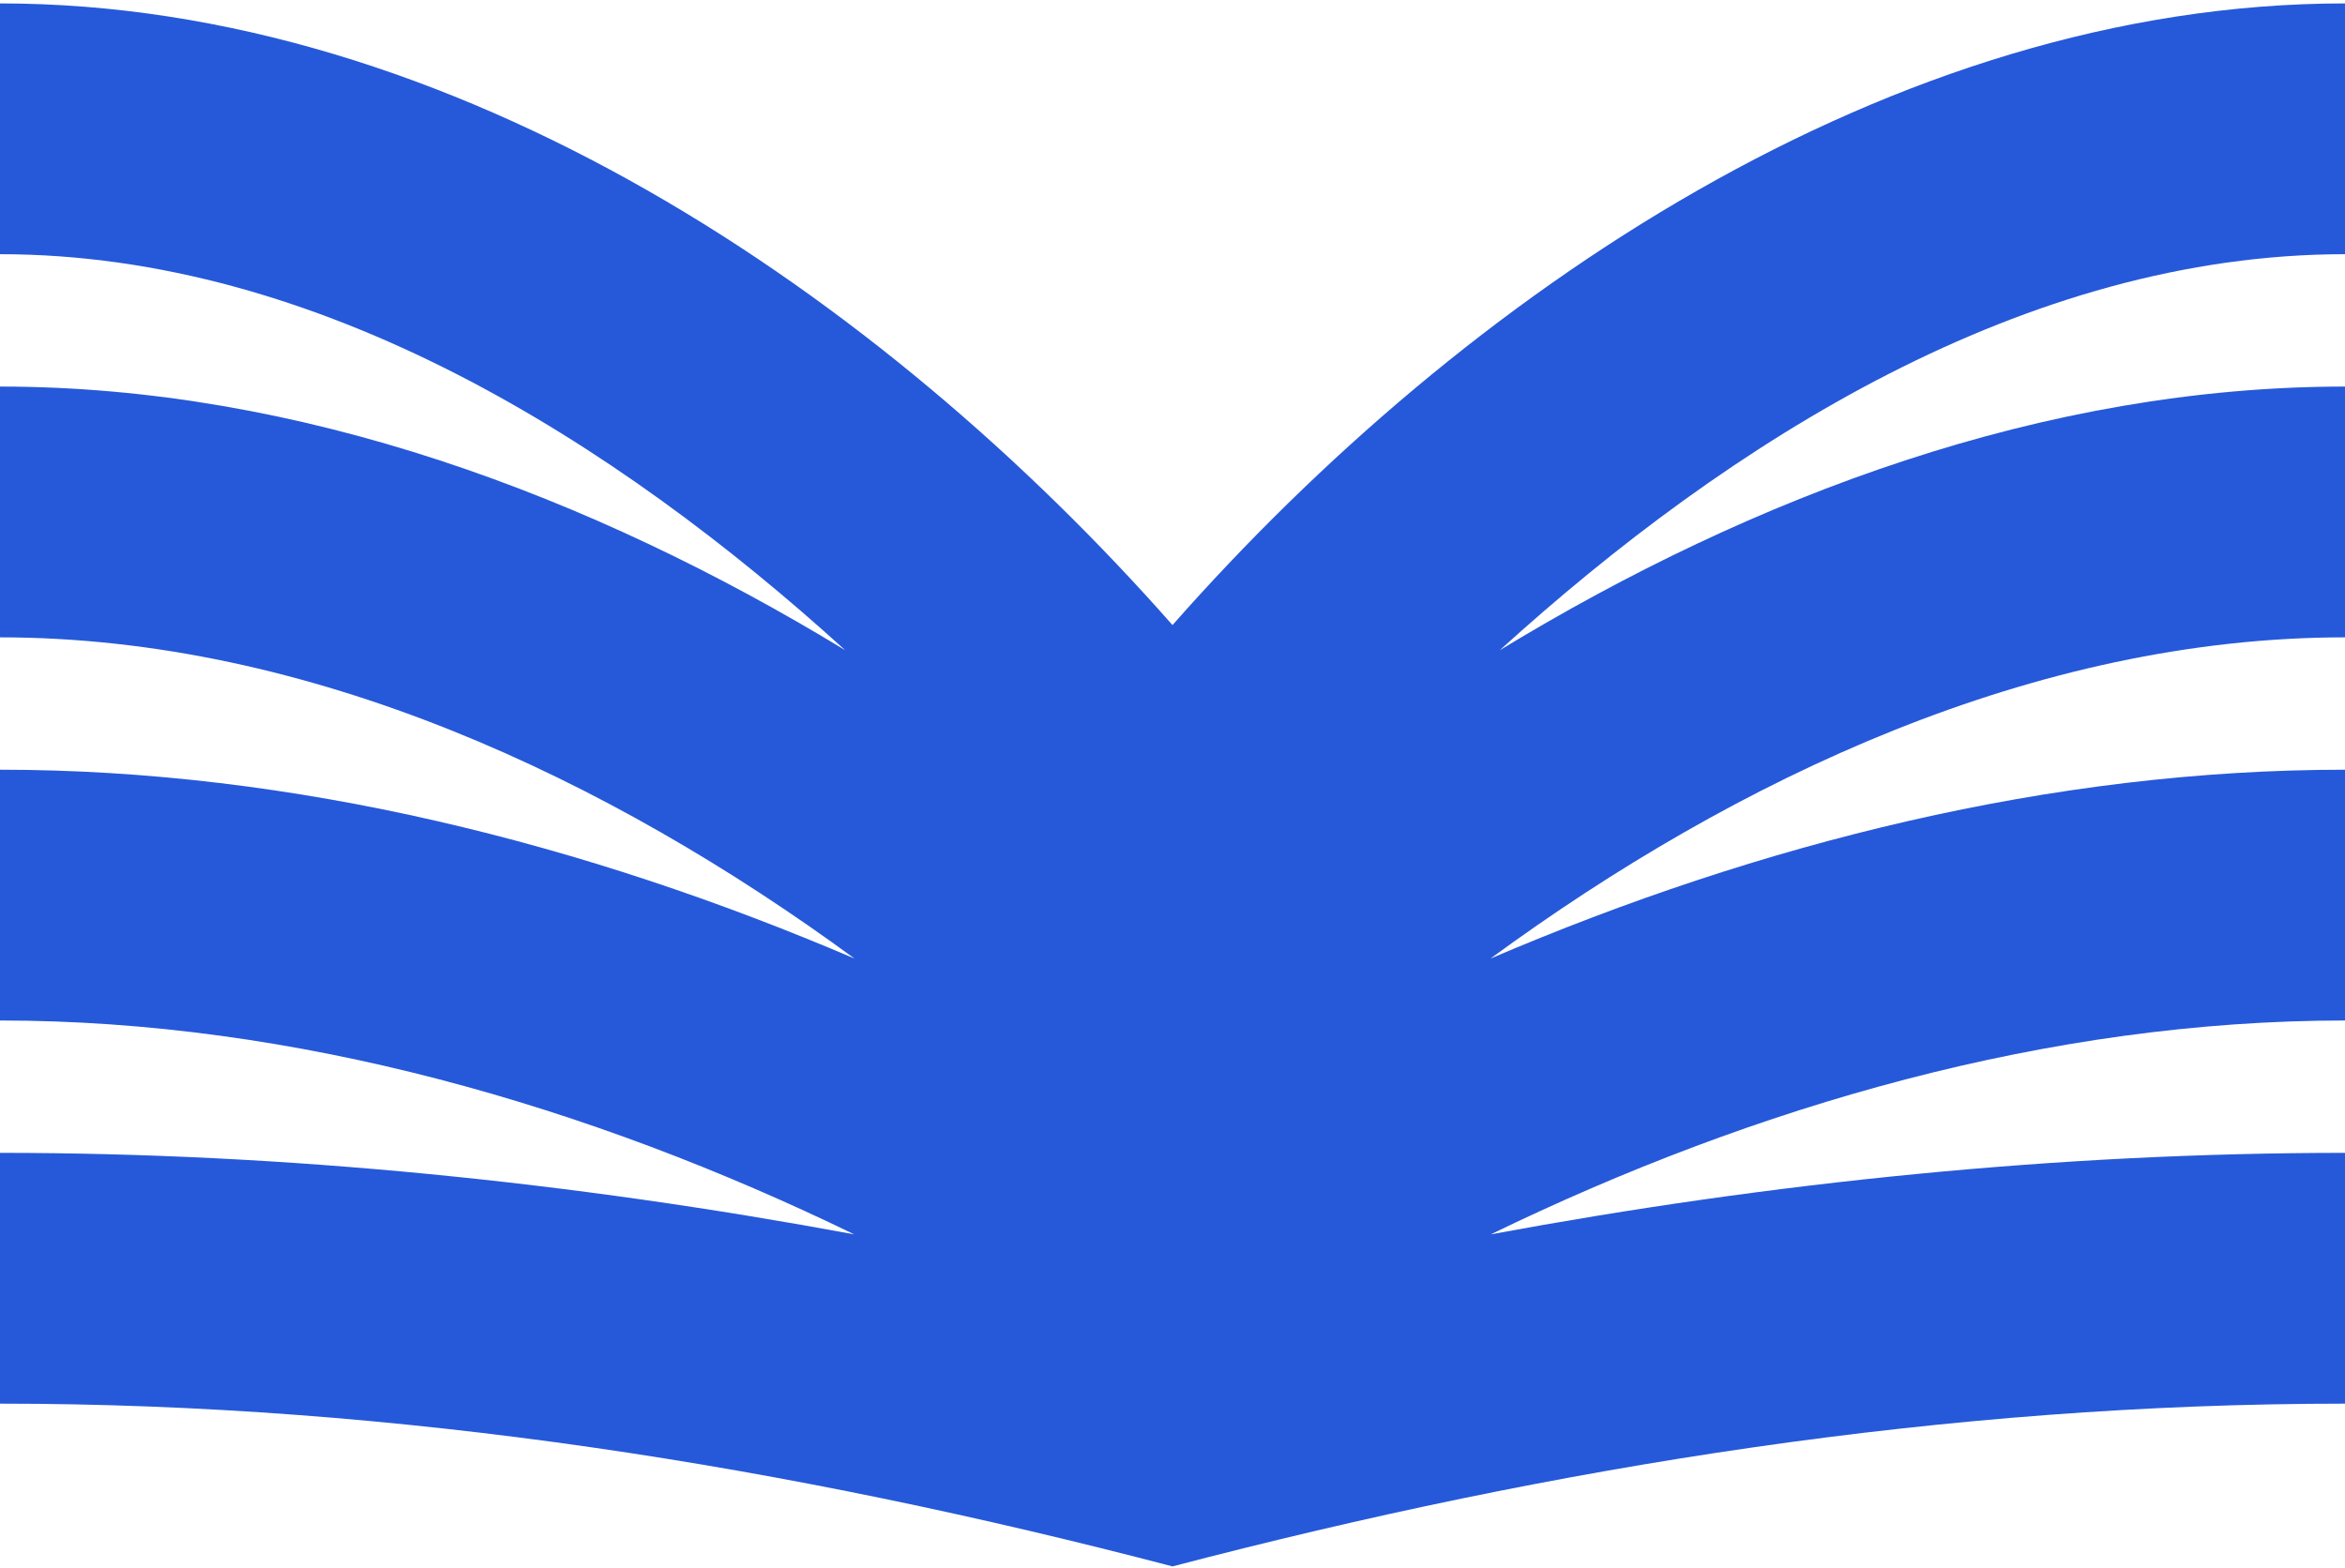
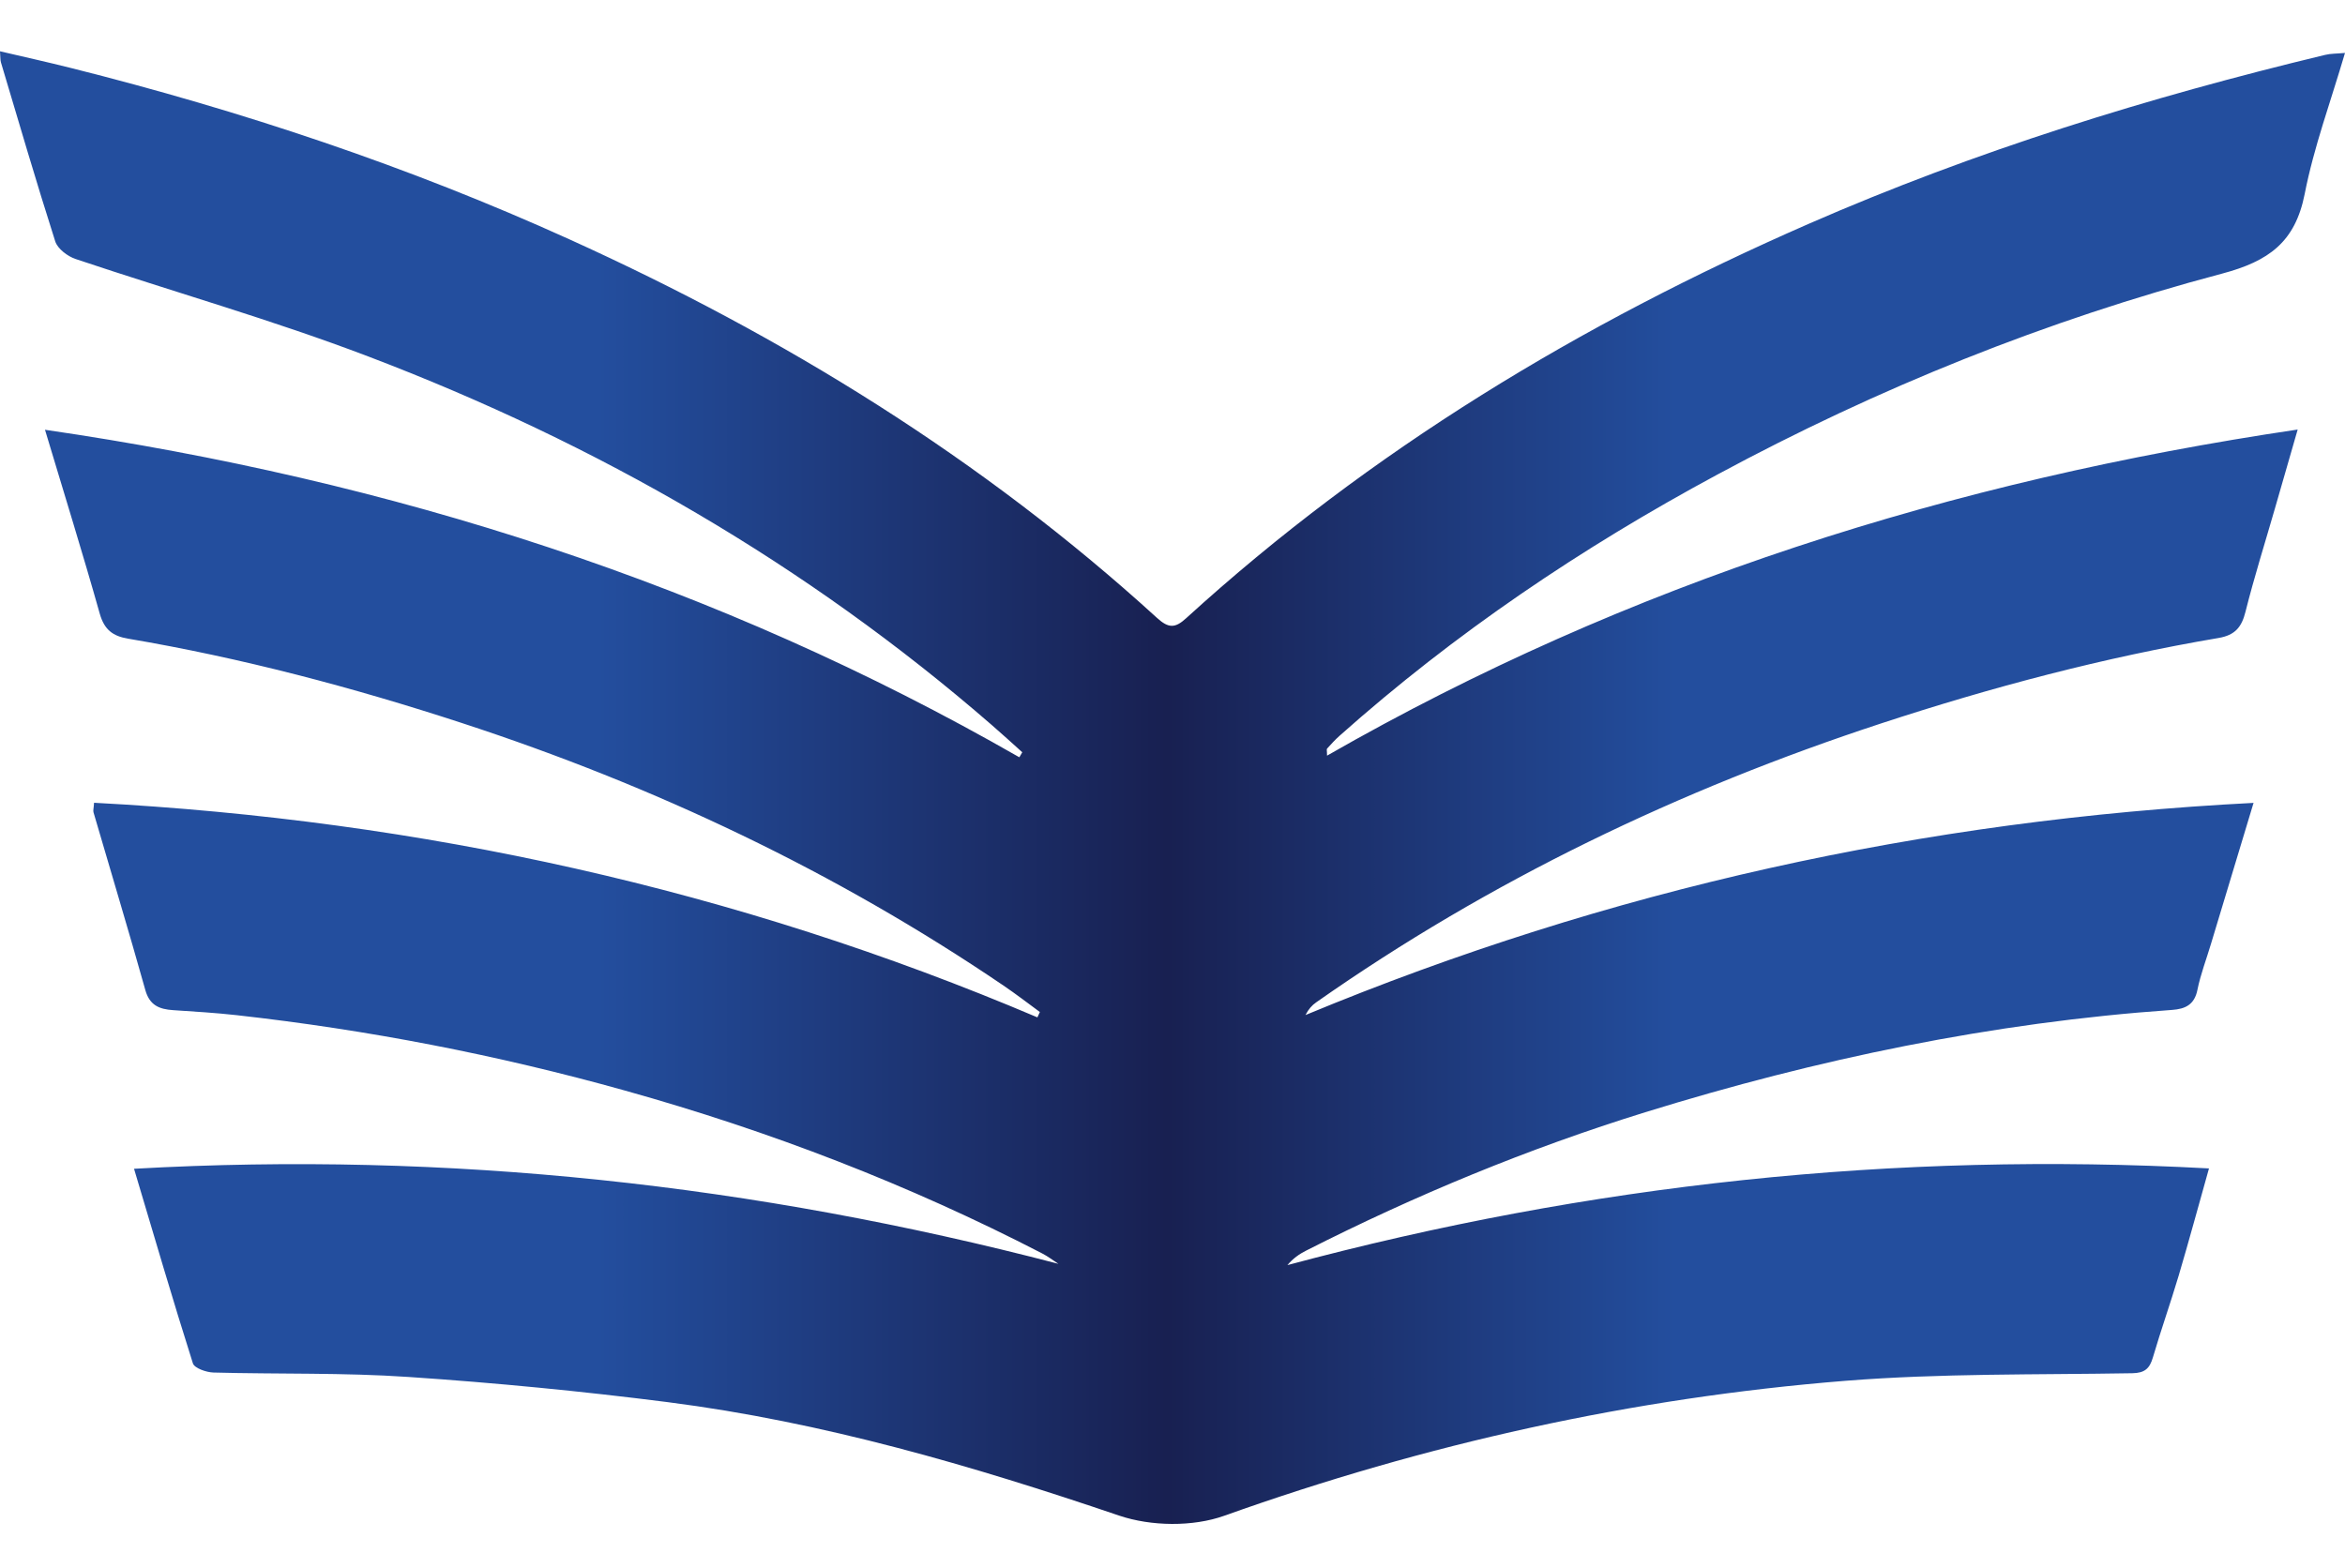
<svg xmlns="http://www.w3.org/2000/svg" width="320" height="214" viewBox="0 0 320 214" fill="none">
-   <path d="M320 34.695V0.465C258.026 0.465 199.769 40.202 160 85.315C120.231 40.202 61.974 0.465 0 0.465V34.695C43.608 34.695 83.971 60.248 115.336 88.746C80.686 67.663 40.975 52.761 0 52.761V86.991C42.29 86.991 83.013 106.209 116.606 130.833C79.87 115.118 40.107 105.057 0 105.057V139.287C40.342 139.287 80.438 150.922 116.561 168.475C78.16 161.355 39.067 157.353 0 157.353V191.583C54.358 191.583 107.583 200.076 160 213.798C212.417 200.076 265.642 191.583 320 191.583V157.353C280.933 157.353 241.84 161.355 203.439 168.475C239.562 150.922 279.658 139.287 320 139.287V105.057C279.893 105.057 240.131 115.118 203.394 130.833C236.987 106.209 277.71 86.991 320 86.991V52.761C279.024 52.761 239.314 67.663 204.664 88.746C236.029 60.248 276.392 34.695 320 34.695Z" fill="#2659D9" />
+   <path d="M307.531 109.553C305.463 116.383 303.586 122.607 301.71 128.832C301.089 130.917 300.294 132.971 299.865 135.088C299.467 137.126 298.211 137.715 296.414 137.842C271.873 139.562 247.968 144.545 224.525 151.804C208.557 156.755 193.145 163.123 178.227 170.7C177.304 171.162 176.445 171.767 175.682 172.674C216.811 161.642 258.545 157.153 301.439 159.477C299.992 164.619 298.704 169.379 297.304 174.107C296.191 177.848 294.887 181.526 293.789 185.267C293.344 186.795 292.676 187.4 290.974 187.432C277.917 187.655 264.827 187.432 251.833 188.466C222.791 190.791 194.561 197.063 167.062 206.885C162.783 208.414 157.074 208.334 152.732 206.869C132.596 200.024 112.27 194.086 91.133 191.38C79.38 189.883 67.563 188.737 55.745 187.941C46.903 187.336 37.996 187.575 29.121 187.336C28.151 187.304 26.529 186.747 26.322 186.079C23.587 177.466 21.058 168.79 18.29 159.525C61.233 157.105 103.014 161.69 144.429 172.499C143.698 172.022 142.998 171.48 142.219 171.082C124.024 161.674 105.018 154.367 85.312 148.859C67.912 143.987 50.227 140.565 32.286 138.559C29.408 138.24 26.513 138.065 23.618 137.874C21.758 137.747 20.422 137.237 19.833 135.136C17.559 127.017 15.109 118.946 12.755 110.859C12.692 110.62 12.787 110.334 12.835 109.569C57.447 111.941 100.406 121.366 141.567 138.861L141.901 138.129C140.262 136.919 138.64 135.677 136.954 134.531C114.052 118.978 89.272 107.261 63.014 98.68C48.111 93.809 32.954 89.797 17.479 87.171C15.38 86.82 14.235 85.945 13.614 83.764C11.308 75.581 8.779 67.462 6.139 58.659C53.535 65.568 97.877 79.72 139.101 103.361C139.229 103.138 139.356 102.915 139.499 102.676C138.115 101.435 136.748 100.177 135.348 98.967C110.06 76.998 81.479 60.537 50.274 48.661C37.169 43.663 23.634 39.826 10.322 35.353C9.225 34.986 7.873 33.968 7.539 32.949C4.946 24.83 2.561 16.663 0.127 8.512C0.032 8.178 0.064 7.812 0 7C3.356 7.78 6.489 8.481 9.606 9.261C32.97 15.119 55.745 22.713 77.694 32.662C106.958 45.923 134.06 62.607 157.885 84.337C159.475 85.786 160.366 85.754 161.877 84.369C187.022 61.445 215.746 44.14 246.791 30.561C269.551 20.611 293.169 13.288 317.28 7.494C318.044 7.302 318.855 7.334 320 7.223C318.06 13.829 315.754 20.054 314.497 26.485C313.193 33.076 309.567 35.655 303.237 37.343C279.221 43.71 256.27 52.96 234.386 64.756C215.873 74.722 198.521 86.422 182.791 100.432C182.187 100.973 181.63 101.578 181.089 102.183C181.01 102.278 181.089 102.501 181.089 103.138C222.266 79.529 266.465 65.6 313.543 58.627C312.429 62.511 311.427 65.95 310.441 69.389C309.089 74.085 307.61 78.765 306.418 83.509C305.893 85.611 304.986 86.693 302.759 87.075C287.093 89.734 271.761 93.793 256.684 98.744C229.201 107.77 203.34 120.156 179.61 136.808C179.038 137.206 178.561 137.731 178.147 138.543C219.499 121.382 262.473 111.894 307.531 109.585V109.553Z" fill="url(#paint0_linear_51_847)" />
+   <defs>
+     <linearGradient id="paint0_linear_51_847" x1="2.19765e-06" y1="119.233" x2="319.682" y2="119.233" gradientUnits="userSpaceOnUse">
+       <stop offset="0.255" stop-color="#234E9E" />
+       <stop offset="0.498" stop-color="#182051" />
+       <stop offset="0.715" stop-color="#234E9E" />
+     </linearGradient>
+   </defs>
</svg>
